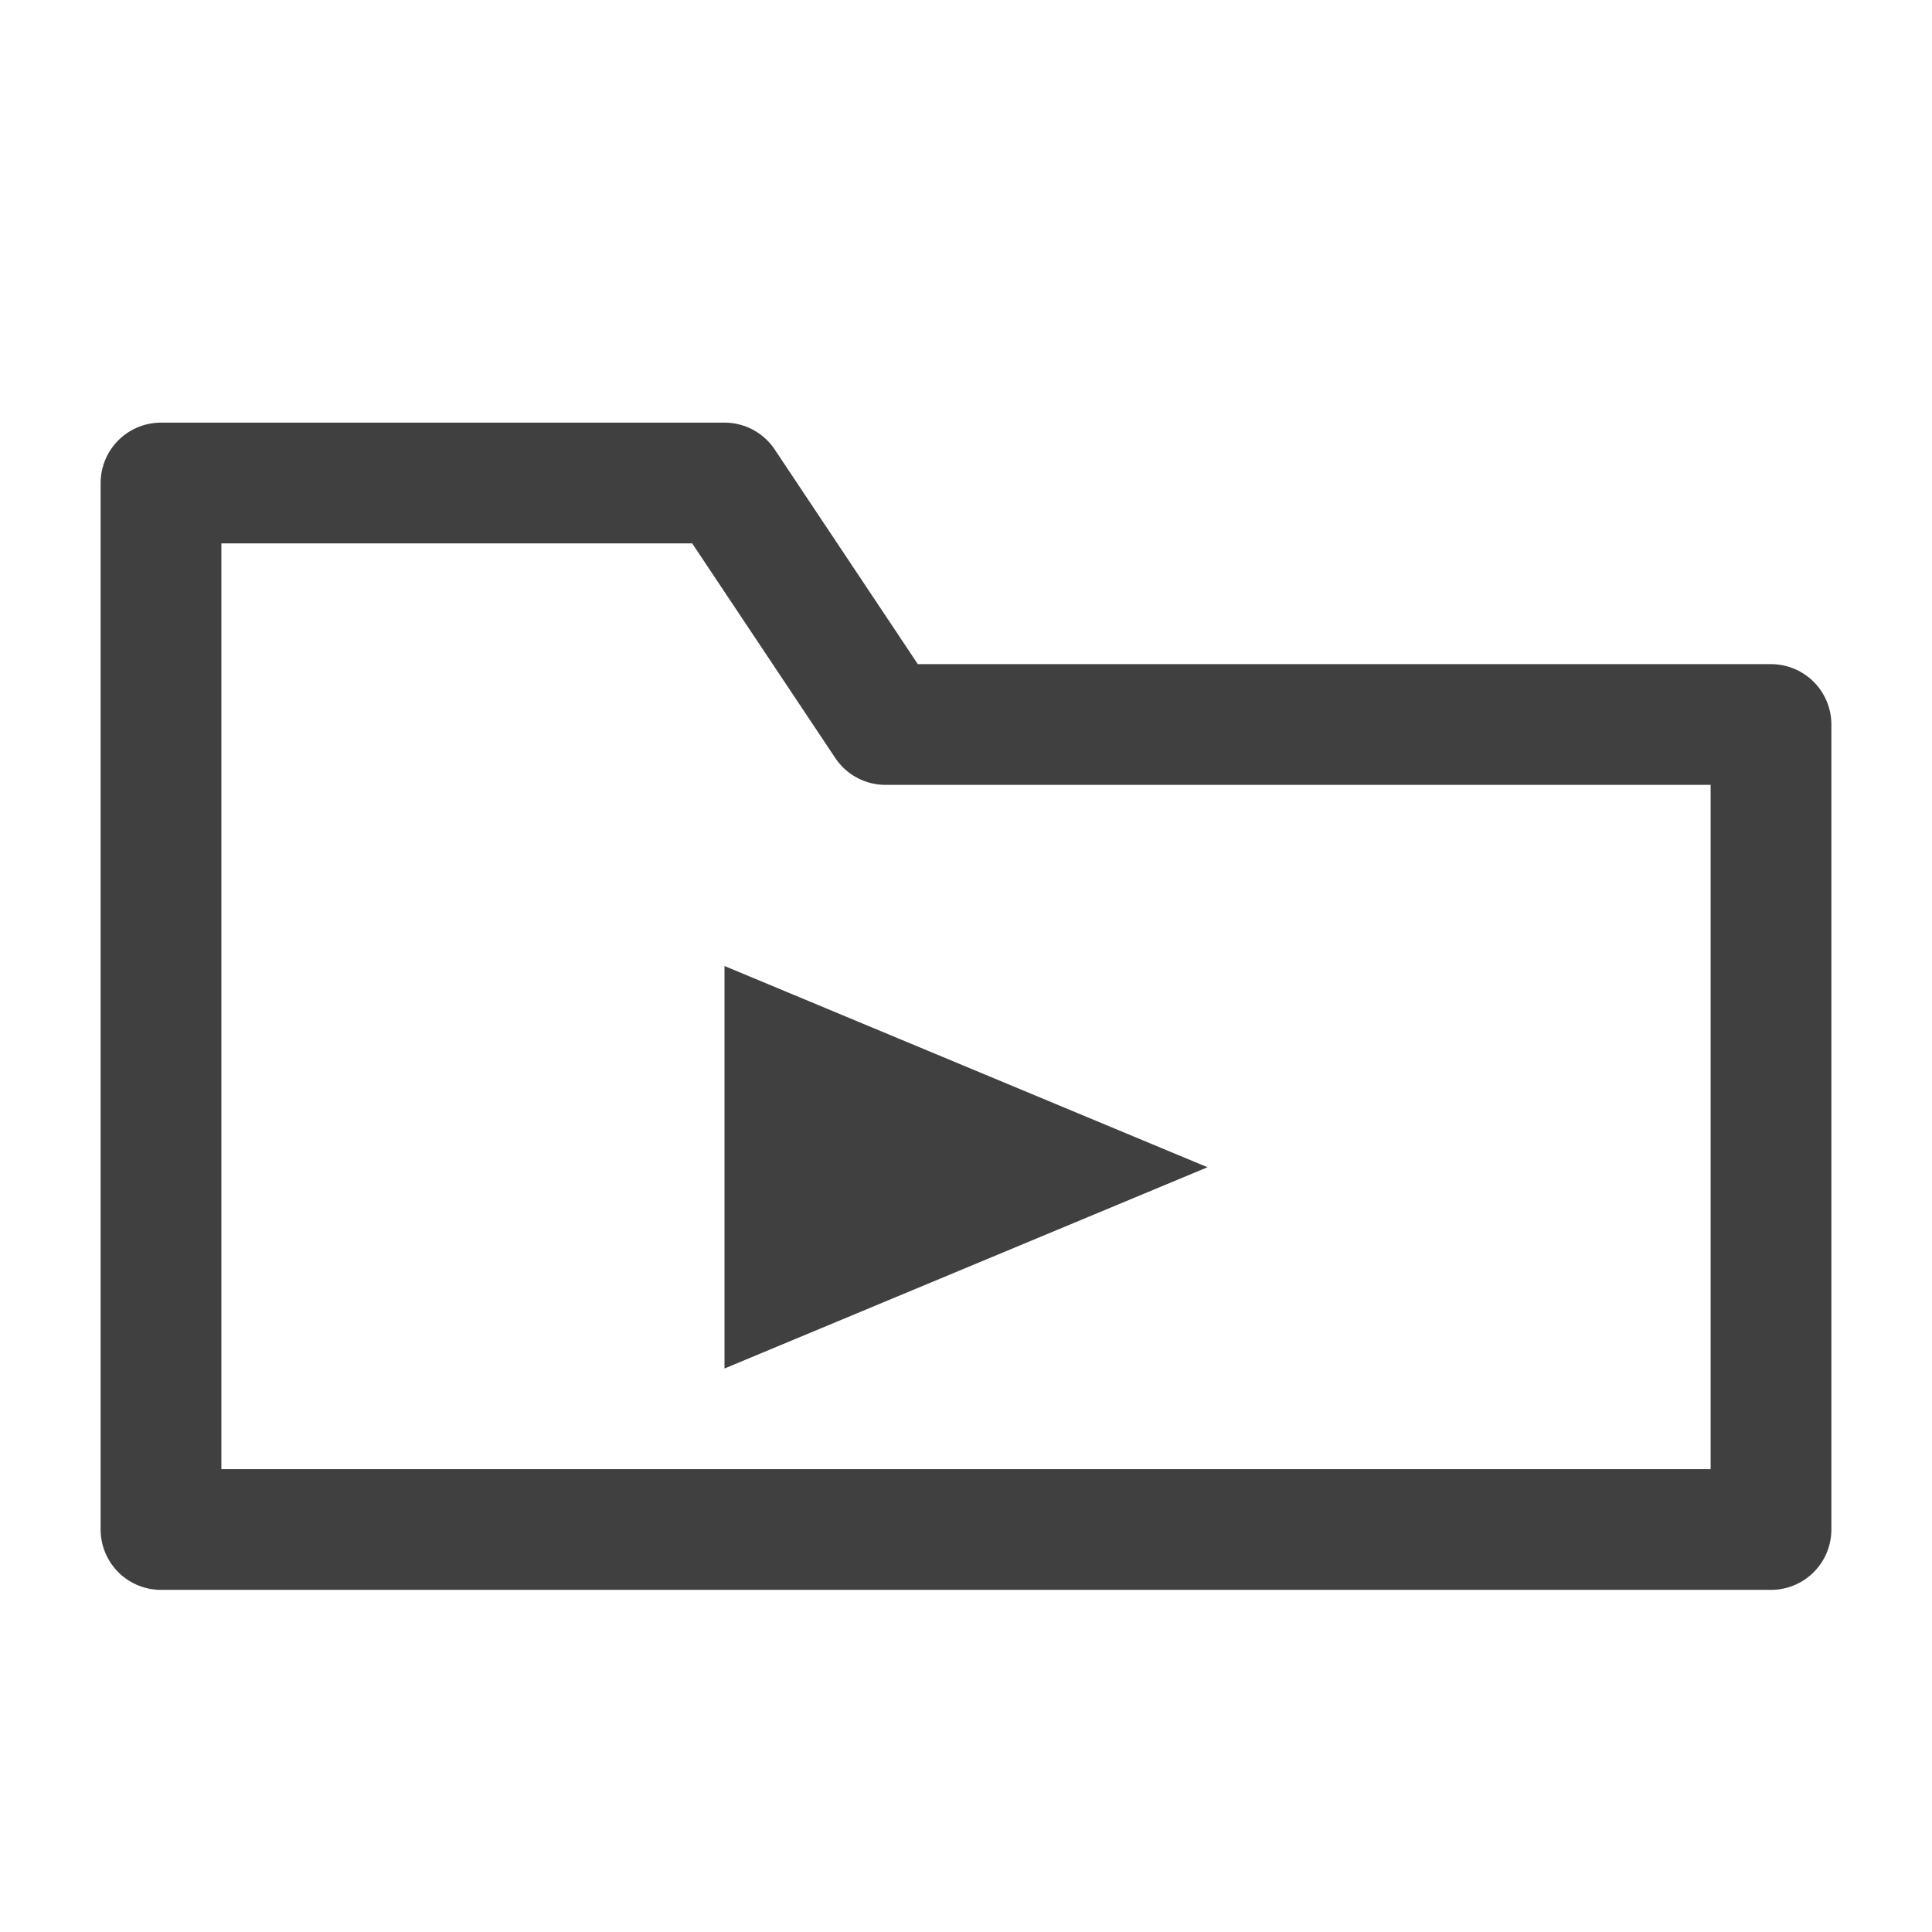
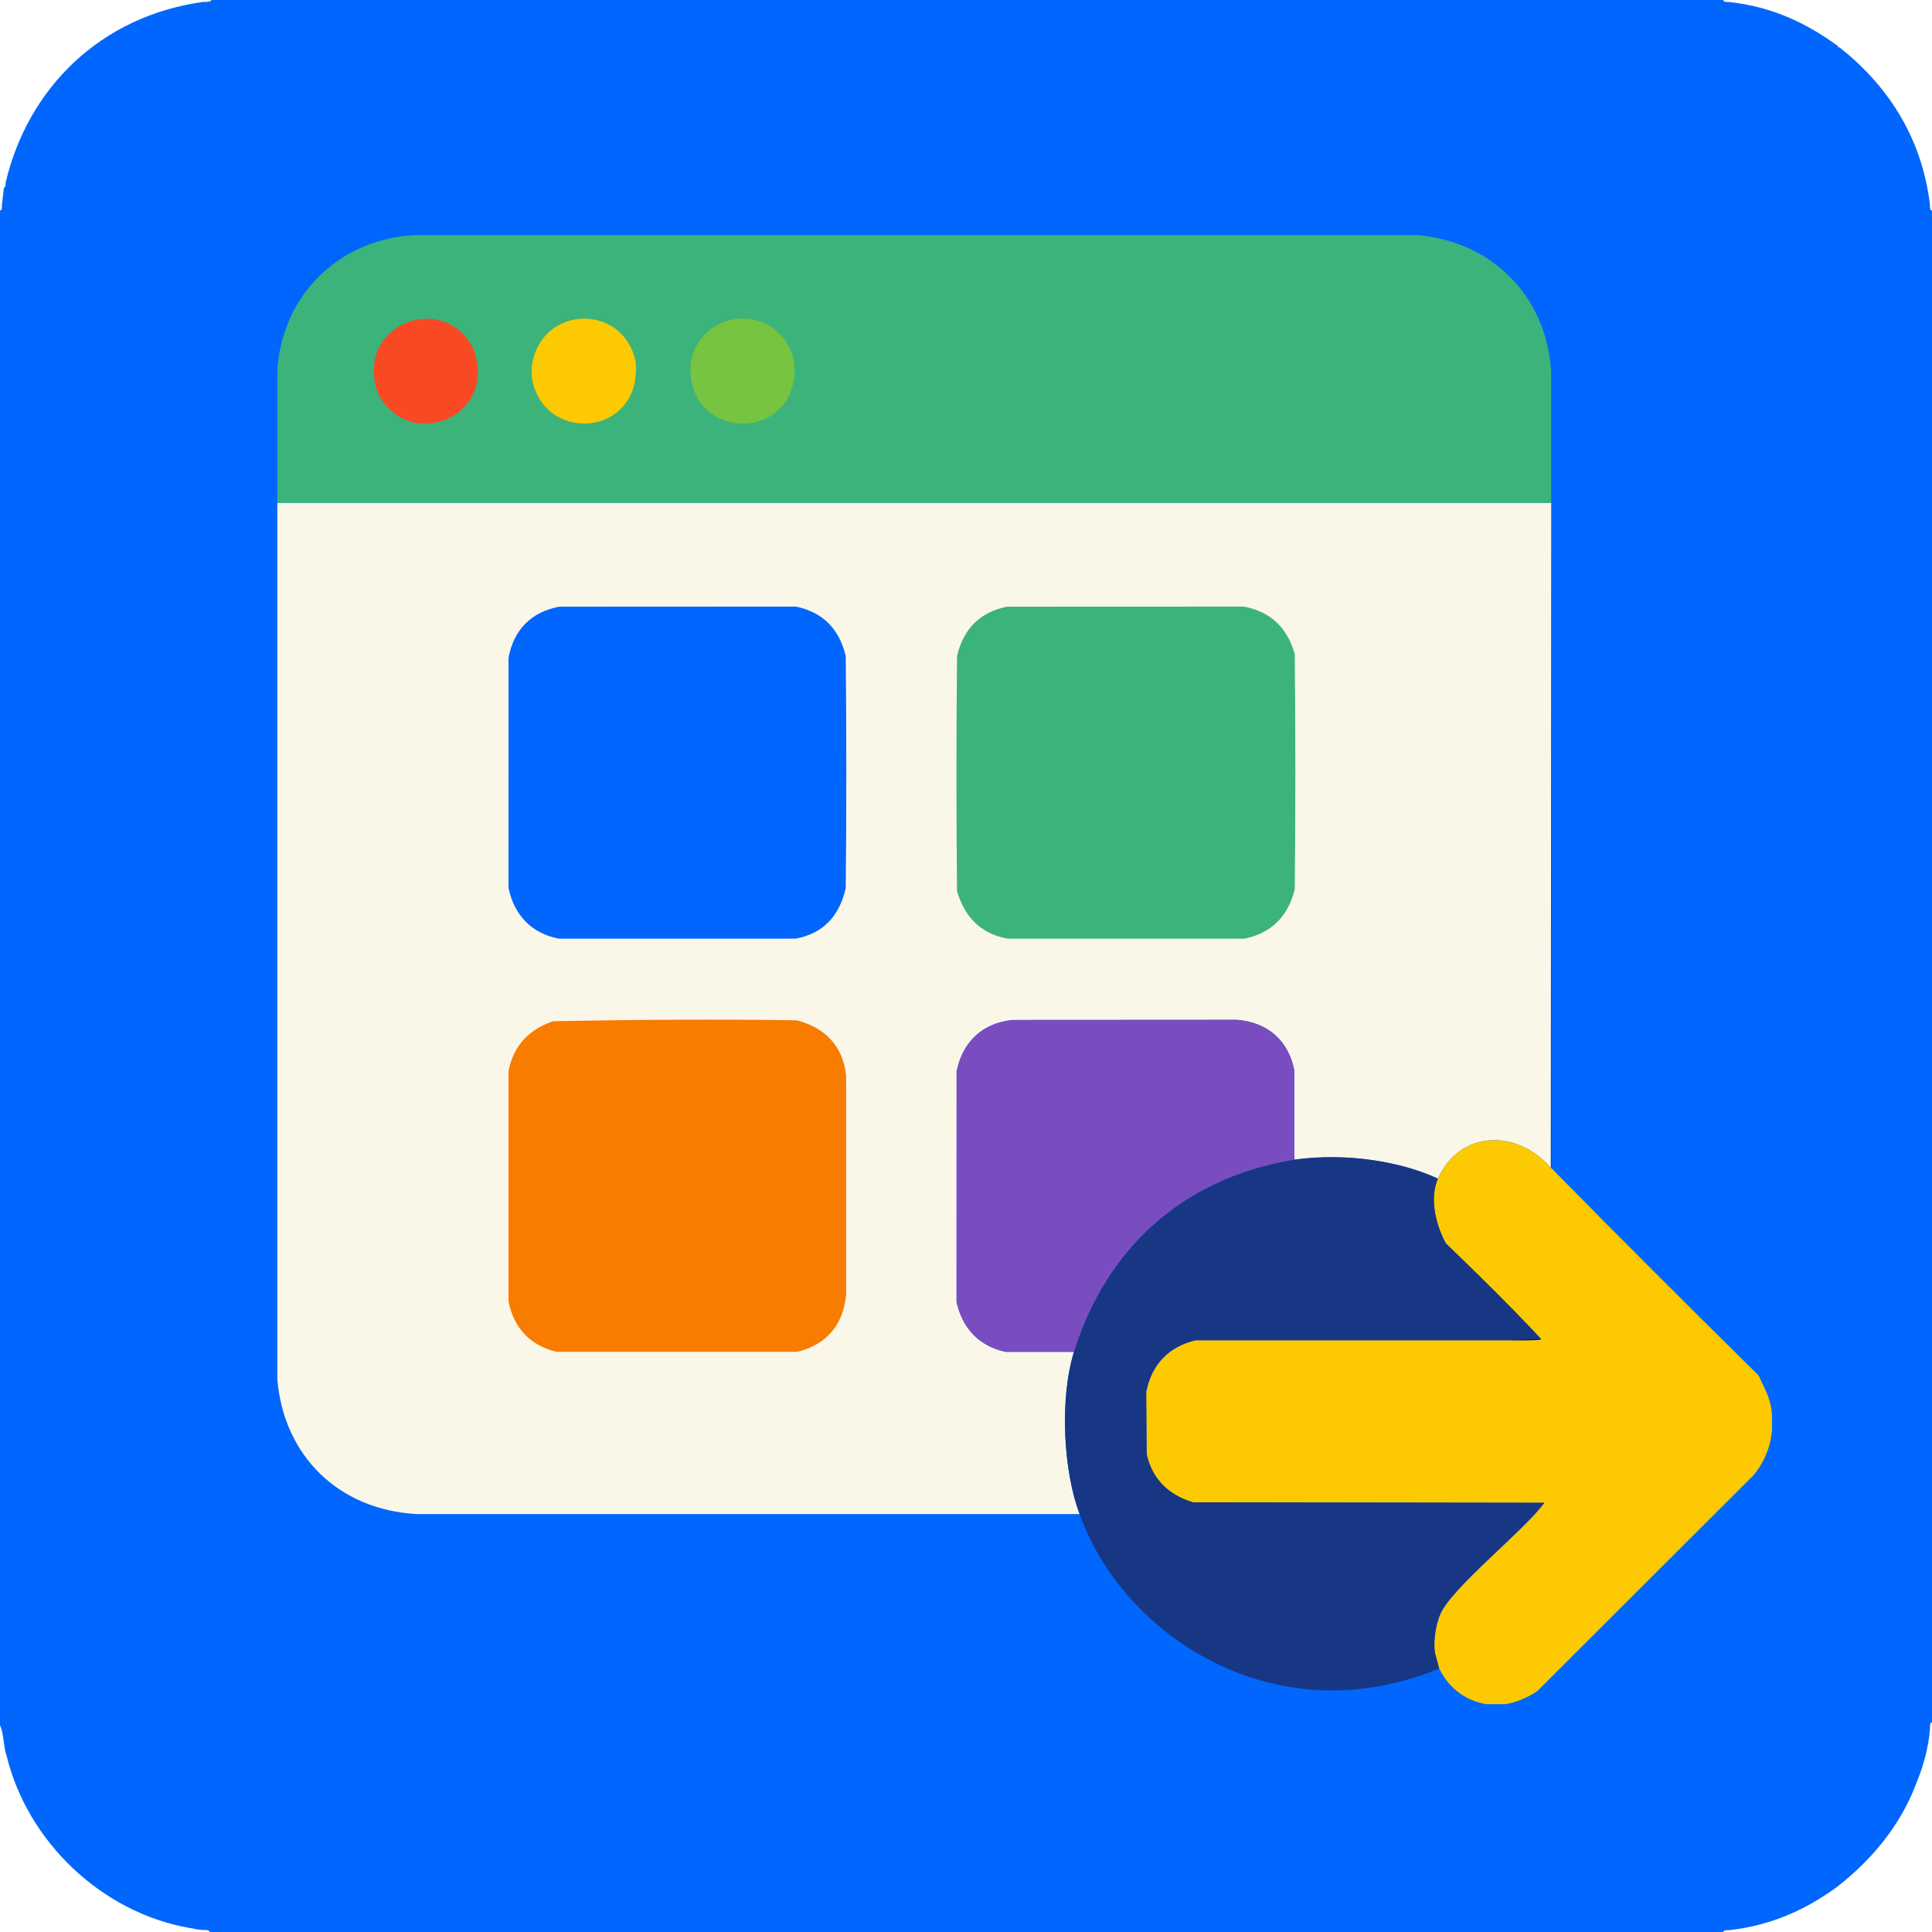
- <svg xmlns="http://www.w3.org/2000/svg" viewBox="0 0 24 24" width="24" height="24" fill="none" stroke="#404040" stroke-width="1.5" stroke-linecap="round" stroke-linejoin="round">
-   <path d="M2,6 L2,19 L22,19 L22,9 L11,9 L9,6 Z" />
-   <polygon points="9,12 9,17 15,14.5" fill="#404040" stroke="none" />
+ <svg xmlns="http://www.w3.org/2000/svg" version="1.1" viewBox="0 0 1024 1024" style="width: 100%; height: 100%;">
+   <path d="M107.99,0.96 C110.67,0.99 111.58,0.77 112.06,-0.00 L913.50,-0.00 C913.50,0.78 914.06,1.00 916.00,1.00 C940.05,3.54 958.31,12.95 973.48,23.94 C974.23,23.60 974.09,26.04 974.75,24.95 C999.17,44.08 1018.63,71.55 1022.98,109.00 C1023.00,110.94 1023.23,111.50 1024.00,111.50 L1024.00,913.00 C1023.23,913.00 1023.00,913.56 1023.00,915.50 C1022.27,926.47 1019.13,936.71 1016.04,944.25 C1007.36,967.95 991.46,986.22 973.75,1000.03 C958.44,1011.26 939.96,1020.50 916.02,1023.08 C914.07,1023.02 913.50,1023.23 913.50,1024.00 L111.00,1024.00 C111.00,1023.23 110.33,1023.00 108.00,1022.99 L103.75,1022.51 L100.76,1021.93 C53.19,1013.64 14.45,975.47 3.54,930.75 C1.81,926.11 2.07,918.62 0.00,914.44 L-0.00,111.50 C0.78,111.50 0.99,110.94 0.96,109.00 L2.06,99.53 C2.79,99.07 2.99,98.49 2.94,96.96 C14.75,46.65 53.26,8.46 107.99,0.96 Z" fill="#0066FD" fill-rule="nonzero" />
+   <g>
+     <path d="M822.17,266.50 L822.00,619.00 C804.07,598.21 773.70,598.92 762.11,624.70 C742.94,615.76 714.08,610.81 686.00,614.64 L686.00,567.25 C683.00,552.04 672.48,541.96 655.75,540.54 L536.75,540.61 C520.19,542.30 510.24,552.55 507.03,567.75 L507.00,690.08 C510.05,703.89 518.81,713.47 532.99,716.50 L569.23,716.50 C561.44,741.72 563.69,780.16 572.23,802.49 L220.75,802.49 C179.36,800.11 150.50,771.62 147.00,731.25 L147.00,266.50 L822.17,266.50 Z" fill="#FAF7E9" fill-rule="nonzero" />
+     <path d="M533.75,321.56 L659.25,321.51 C673.75,324.25 682.43,333.00 686.25,346.75 C686.66,385.53 686.67,432.47 686.25,471.25 C682.83,485.61 673.83,494.65 659.61,497.50 L533.89,497.50 C519.78,494.85 511.11,485.86 507.25,472.25 C506.84,433.46 506.83,386.54 507.25,347.75 C510.58,333.45 519.33,324.35 533.75,321.56 Z" fill="#3CB37A" fill-rule="nonzero" />
+     <path d="M296.25,321.56 L421.89,321.50 C436.21,324.53 444.89,333.41 448.25,347.75 C448.66,386.03 448.67,432.47 448.25,470.75 C444.97,485.30 436.50,494.74 421.75,497.49 L296.21,497.50 C281.46,494.73 272.50,484.76 269.50,470.61 L269.51,348.75 C272.20,333.80 281.57,324.43 296.25,321.56 Z" fill="#0066FD" fill-rule="nonzero" />
+     <path d="M422.25,540.78 C436.74,544.46 446.91,554.06 448.47,570.25 L448.48,685.75 C447.04,702.86 437.44,712.92 422.45,716.50 L294.97,716.50 C281.18,713.15 272.38,704.13 269.50,689.77 L269.50,567.73 C272.25,553.93 280.62,545.48 293.25,541.26 C333.35,540.47 381.58,540.13 422.25,540.78 Z" fill="#F77C00" fill-rule="nonzero" />
+     <g>
+       <path d="M822.14,197.00 L822.14,201.50 L822.16,206.50 L822.16,266.00 L822.17,266.50 L147.00,266.50 L147.00,195.75 C149.72,156.88 178.83,128.06 216.75,124.85 L221.25,124.59 L750.75,124.59 C790.42,127.72 819.64,156.56 822.14,197.00 Z" fill="#3CB37A" fill-rule="nonzero" />
+       <path d="M421.00,192.21 C424.40,235.46 363.27,234.92 366.00,192.71 C371.66,161.04 414.93,160.92 421.00,192.21 Z" fill="#76C43F" fill-rule="nonzero" />
+       <path d="M281.79,199.49 L281.80,194.75 C285.74,161.37 330.84,160.08 337.00,192.21 C339.90,232.29 286.95,235.42 281.79,199.49 Z" fill="#FDC901" fill-rule="nonzero" />
+       <path d="M251.07,185.25 C263.95,221.31 216.77,239.88 200.47,208.79 C186.93,171.99 235.59,153.38 251.07,185.25 Z" fill="#F94924" fill-rule="nonzero" />
+     </g>
+     <g>
+       <path d="M822.00,619.00 L822.32,619.18 C858.05,655.60 896.23,693.65 932.07,728.99 C934.96,735.50 938.76,741.07 939.20,750.25 L939.20,757.75 C938.44,768.10 934.06,776.32 929.55,781.75 L814.75,896.38 C810.00,899.50 804.01,902.34 797.75,903.25 L787.75,903.25 C775.94,901.26 767.61,894.04 762.80,884.34 L760.46,875.74 C759.64,868.60 761.28,860.24 763.45,855.37 C769.82,841.03 807.89,811.19 818.50,796.51 L632.25,796.25 C619.31,792.41 610.63,783.80 607.75,770.75 L607.49,737.83 C610.25,723.49 619.24,713.77 633.63,710.36 L798.25,710.36 C812.85,710.47 817.01,710.31 816.75,709.65 C800.64,692.37 782.59,674.65 766.33,659.03 C761.70,650.55 757.21,636.11 762.11,624.70 C773.70,598.92 804.07,598.21 822.00,619.00 Z" fill="#FDC901" fill-rule="nonzero" />
+       <g>
+         <path d="M686.00,614.64 C714.08,610.81 742.94,615.76 762.11,624.70 C757.21,636.11 761.70,650.55 766.33,659.03 C782.59,674.65 800.64,692.37 816.75,709.65 L798.25,710.36 L633.63,710.36 C619.24,713.77 610.25,723.49 607.49,737.83 L607.75,770.75 C610.63,783.80 619.31,792.41 632.25,796.25 L818.50,796.51 C807.89,811.19 769.82,841.03 763.45,855.37 C761.28,860.24 759.64,868.60 760.46,875.74 L762.80,884.34 C675.67,920.31 595.13,866.89 572.23,802.49 C563.69,780.16 561.44,741.72 569.23,716.50 C585.76,663.15 625.66,624.46 686.00,614.64 Z" fill="#173684" fill-rule="nonzero" />
+         <path d="M569.23,716.50 L532.99,716.50 C518.81,713.47 510.05,703.89 507.00,690.08 L507.03,567.75 C510.24,552.55 520.19,542.30 536.75,540.61 L655.75,540.54 C672.48,541.96 683.00,552.04 686.00,567.25 L686.00,614.64 C625.66,624.46 585.76,663.15 569.23,716.50 Z" fill="#794DC0" fill-rule="nonzero" />
+         <path d="M798.25,710.36 L816.75,709.65 C817.01,710.31 812.85,710.47 798.25,710.36 Z" fill="#101010" fill-rule="nonzero" />
+       </g>
+     </g>
+   </g>
+   <path d="M281.80,194.75 L281.79,199.49 L281.80,194.75 Z" fill="#76C43F" fill-rule="nonzero" />
+   <path d="M822.32,619.18 L822.00,619.00 L822.17,266.50 L822.32,619.18 Z" fill="#173684" fill-rule="nonzero" />
+   <path d="M822.16,266.00 L822.16,206.50 L822.16,266.00 Z" fill="#173684" fill-rule="nonzero" />
+   <path d="M797.75,903.25 L787.75,903.25 L797.75,903.25 Z" fill="#76C43F" fill-rule="nonzero" />
+   <path d="M939.20,757.75 L939.20,750.25 L939.20,757.75 Z" fill="#FAF7E9" fill-rule="nonzero" />
+   <path d="M822.14,201.50 L822.14,197.00 L822.14,201.50 Z" fill="#173684" fill-rule="nonzero" />
+   <path d="M2.94,96.96 C2.99,98.49 2.79,99.07 2.06,99.53 C2.01,98.00 2.21,97.42 2.94,96.96 Z" fill="#FAF7E9" fill-rule="nonzero" />
+   <path d="M221.25,124.59 L216.75,124.85 L221.25,124.59 Z" fill="#173684" fill-rule="nonzero" />
+   <path d="M103.75,1022.51 C103.14,1023.64 100.98,1022.88 100.76,1021.93 L103.75,1022.51 Z" fill="#FAF7E9" fill-rule="nonzero" />
+   <path d="M107.99,0.96 L108.00,-0.00 L112.06,-0.00 C111.58,0.77 110.67,0.99 107.99,0.96 Z" fill="#FAF7E9" fill-rule="nonzero" />
+   <path d="M111.00,1024.00 L108.00,1024.00 L108.00,1022.99 C110.33,1023.00 111.00,1023.23 111.00,1024.00 Z" fill="#FAF7E9" fill-rule="nonzero" />
+   <path d="M913.50,-0.00 L916.00,-0.00 L916.00,1.00 C914.06,1.00 913.50,0.78 913.50,-0.00 Z" fill="#FAF7E9" fill-rule="nonzero" />
+   <path d="M0.96,109.00 C0.99,110.94 0.78,111.50 -0.00,111.50 L-0.00,109.00 L0.96,109.00 Z" fill="#FAF7E9" fill-rule="nonzero" />
+   <path d="M1024.00,109.00 L1024.00,111.50 C1023.23,111.50 1023.00,110.94 1022.98,109.00 L1024.00,109.00 Z" fill="#FAF7E9" fill-rule="nonzero" />
+   <path d="M1023.00,915.50 C1023.00,913.56 1023.23,913.00 1024.00,913.00 L1024.00,915.50 L1023.00,915.50 Z" fill="#FAF7E9" fill-rule="nonzero" />
+   <path d="M916.02,1023.08 L916.00,1024.00 L913.50,1024.00 C913.50,1023.23 914.07,1023.02 916.02,1023.08 Z" fill="#FAF7E9" fill-rule="nonzero" />
</svg>
